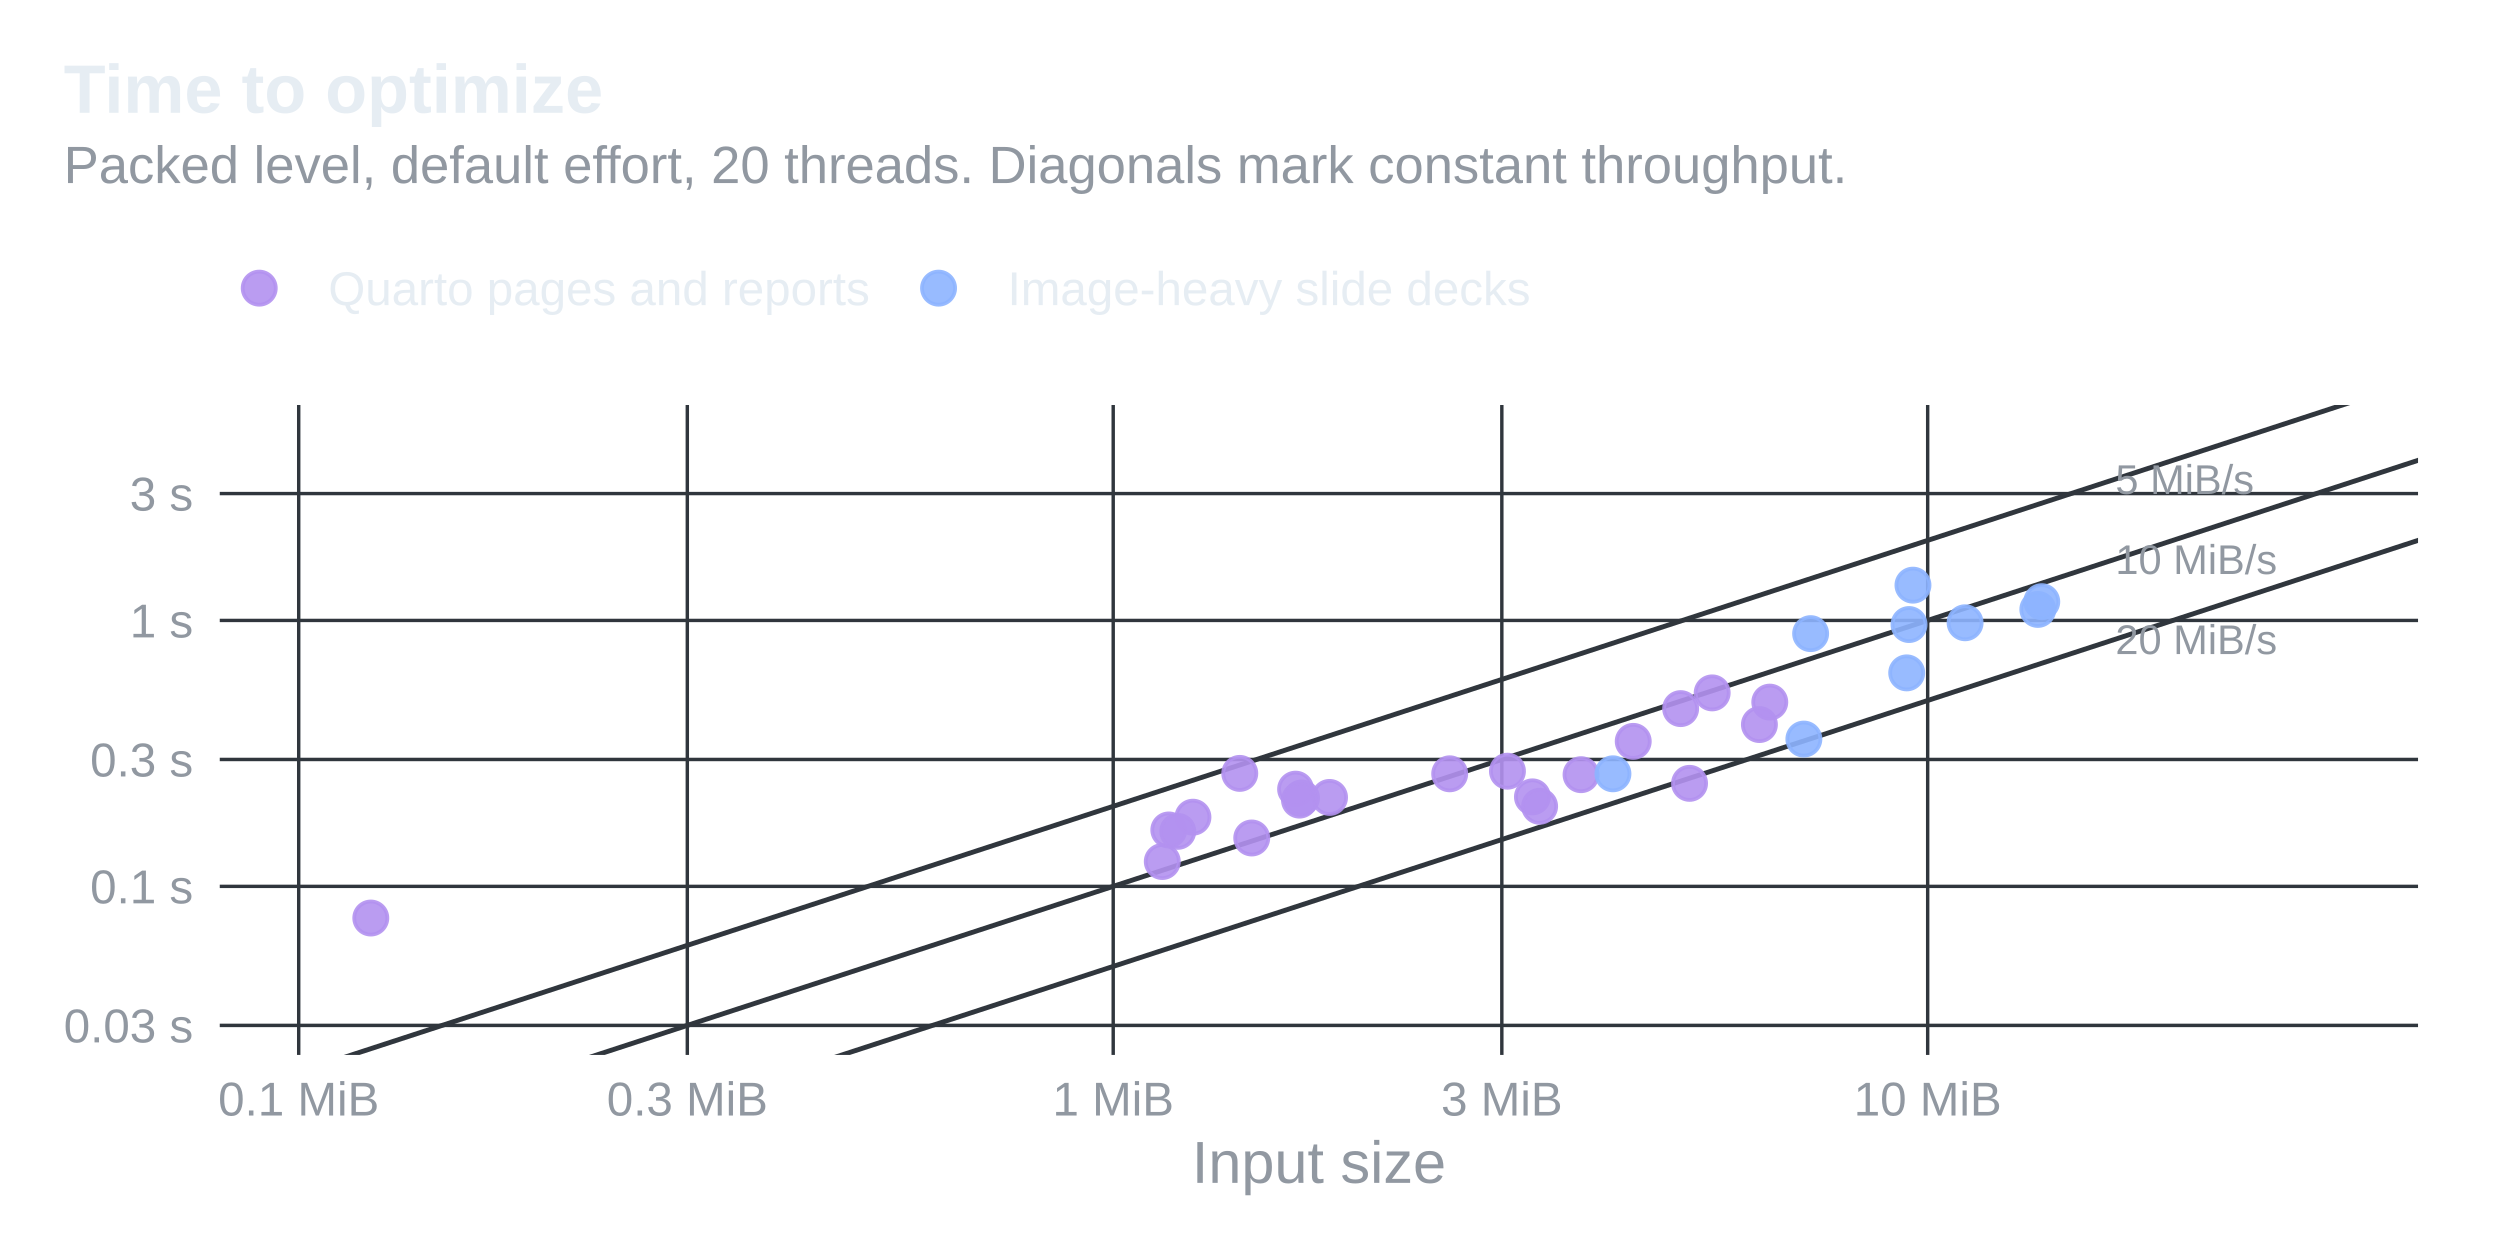
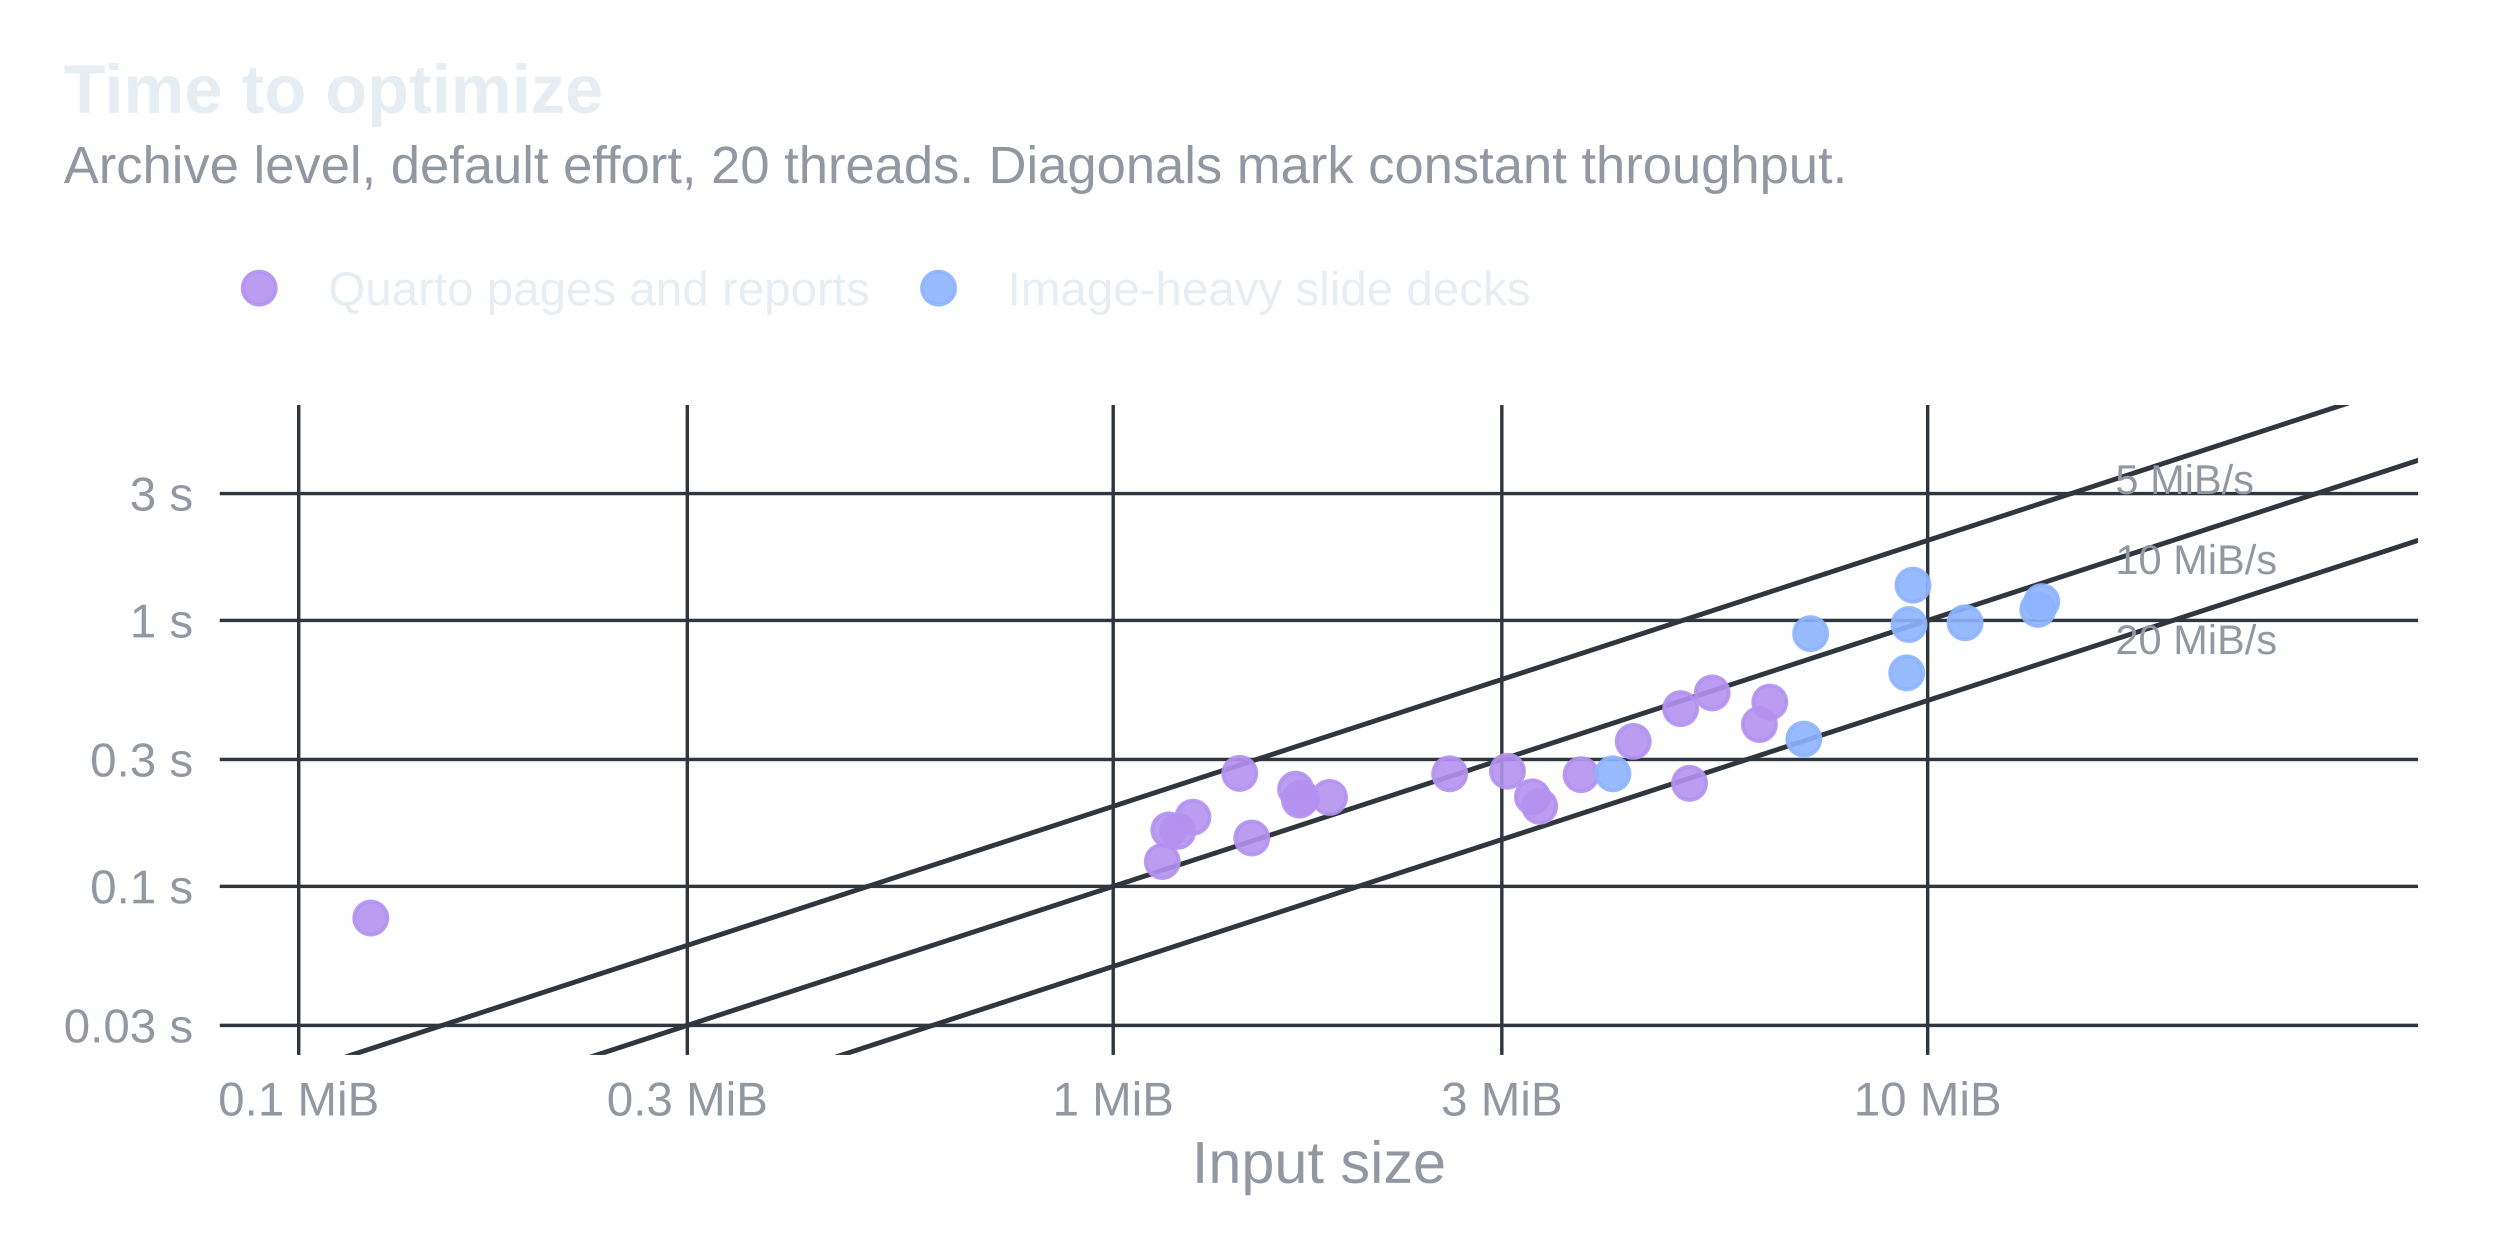
<svg xmlns="http://www.w3.org/2000/svg" width="547.20pt" height="273.60pt" viewBox="0 0 547.20 273.60">
  <g class="svglite">
    <defs>
      <style type="text/css">
    .svglite line, .svglite polyline, .svglite polygon, .svglite path, .svglite rect, .svglite circle {
      fill: none;
      stroke: #000000;
      stroke-linecap: round;
      stroke-linejoin: round;
      stroke-miterlimit: 10.00;
    }
    .svglite text {
      white-space: pre;
    }
    .svglite g.glyphgroup path {
      fill: inherit;
      stroke: none;
    }
  </style>
    </defs>
    <rect width="100%" height="100%" style="stroke: none; fill: none;" />
    <defs>
      <clipPath id="cpMC4wMHw1NDcuMjB8MC4wMHwyNzMuNjA=">
        <rect x="0.00" y="0.00" width="547.20" height="273.60" />
      </clipPath>
    </defs>
    <g clip-path="url(#cpMC4wMHw1NDcuMjB8MC4wMHwyNzMuNjA=)">
      <rect x="0.00" y="-0" width="547.20" height="273.60" style="stroke-width: 1.26; stroke: none;" />
    </g>
    <defs>
      <clipPath id="cpNDguMTB8NTI5LjI3fDg4LjY1fDIzMC45MQ==">
        <rect x="48.10" y="88.65" width="481.16" height="142.26" />
      </clipPath>
    </defs>
    <g clip-path="url(#cpNDguMTB8NTI5LjI3fDg4LjY1fDIzMC45MQ==)">
      <rect x="48.10" y="88.65" width="481.16" height="142.26" style="stroke-width: 1.26; stroke: none;" />
      <polyline points="48.10,224.44 529.27,224.44 " style="stroke-width: 0.75; stroke: #30363D; stroke-linecap: butt;" />
      <polyline points="48.10,194.01 529.27,194.01 " style="stroke-width: 0.75; stroke: #30363D; stroke-linecap: butt;" />
      <polyline points="48.10,166.23 529.27,166.23 " style="stroke-width: 0.75; stroke: #30363D; stroke-linecap: butt;" />
      <polyline points="48.10,135.80 529.27,135.80 " style="stroke-width: 0.75; stroke: #30363D; stroke-linecap: butt;" />
      <polyline points="48.10,108.03 529.27,108.03 " style="stroke-width: 0.75; stroke: #30363D; stroke-linecap: butt;" />
      <polyline points="65.38,230.91 65.38,88.65 " style="stroke-width: 0.75; stroke: #30363D; stroke-linecap: butt;" />
      <polyline points="150.44,230.91 150.44,88.65 " style="stroke-width: 0.75; stroke: #30363D; stroke-linecap: butt;" />
      <polyline points="243.66,230.91 243.66,88.65 " style="stroke-width: 0.75; stroke: #30363D; stroke-linecap: butt;" />
      <polyline points="328.72,230.91 328.72,88.65 " style="stroke-width: 0.75; stroke: #30363D; stroke-linecap: butt;" />
      <polyline points="421.93,230.91 421.93,88.65 " style="stroke-width: 0.75; stroke: #30363D; stroke-linecap: butt;" />
      <line x1="-358.75" y1="373.16" x2="948.40" y2="-53.61" style="stroke-width: 1.07; stroke: #30363D; stroke-linecap: butt;" />
      <line x1="-305.08" y1="373.16" x2="1002.06" y2="-53.61" style="stroke-width: 1.07; stroke: #30363D; stroke-linecap: butt;" />
      <line x1="-251.41" y1="373.16" x2="1010.43" y2="-38.82" style="stroke-width: 1.07; stroke: #30363D; stroke-linecap: butt;" />
      <text x="463.02" y="108.12" style="font-size: 9.10px;fill: #9198A1; font-family: &quot;Arial&quot;;" textLength="30.33px" lengthAdjust="spacingAndGlyphs">5 MiB/s</text>
      <text x="463.02" y="125.64" style="font-size: 9.10px;fill: #9198A1; font-family: &quot;Arial&quot;;" textLength="35.39px" lengthAdjust="spacingAndGlyphs">10 MiB/s</text>
      <text x="463.02" y="143.16" style="font-size: 9.10px;fill: #9198A1; font-family: &quot;Arial&quot;;" textLength="35.39px" lengthAdjust="spacingAndGlyphs">20 MiB/s</text>
      <circle cx="254.40" cy="188.57" r="3.62" style="stroke-width: 0.84; stroke: #B392F0; stroke-opacity: 0.90; fill: #B392F0; fill-opacity: 0.90;" />
      <circle cx="273.98" cy="183.42" r="3.62" style="stroke-width: 0.84; stroke: #B392F0; stroke-opacity: 0.90; fill: #B392F0; fill-opacity: 0.90;" />
      <circle cx="387.37" cy="153.68" r="3.62" style="stroke-width: 0.84; stroke: #B392F0; stroke-opacity: 0.90; fill: #B392F0; fill-opacity: 0.90;" />
      <circle cx="271.36" cy="169.28" r="3.62" style="stroke-width: 0.84; stroke: #B392F0; stroke-opacity: 0.90; fill: #B392F0; fill-opacity: 0.90;" />
      <circle cx="357.48" cy="162.27" r="3.62" style="stroke-width: 0.84; stroke: #B392F0; stroke-opacity: 0.90; fill: #B392F0; fill-opacity: 0.90;" />
      <circle cx="317.31" cy="169.37" r="3.62" style="stroke-width: 0.84; stroke: #B392F0; stroke-opacity: 0.90; fill: #B392F0; fill-opacity: 0.90;" />
      <circle cx="284.88" cy="174.66" r="3.62" style="stroke-width: 0.84; stroke: #B392F0; stroke-opacity: 0.90; fill: #B392F0; fill-opacity: 0.90;" />
      <circle cx="255.83" cy="181.66" r="3.62" style="stroke-width: 0.84; stroke: #B392F0; stroke-opacity: 0.90; fill: #B392F0; fill-opacity: 0.90;" />
      <circle cx="283.58" cy="172.73" r="3.62" style="stroke-width: 0.84; stroke: #B392F0; stroke-opacity: 0.90; fill: #B392F0; fill-opacity: 0.90;" />
      <circle cx="284.43" cy="175.13" r="3.62" style="stroke-width: 0.84; stroke: #B392F0; stroke-opacity: 0.90; fill: #B392F0; fill-opacity: 0.90;" />
      <circle cx="261.11" cy="178.87" r="3.62" style="stroke-width: 0.84; stroke: #B392F0; stroke-opacity: 0.90; fill: #B392F0; fill-opacity: 0.90;" />
      <circle cx="374.76" cy="151.66" r="3.62" style="stroke-width: 0.84; stroke: #B392F0; stroke-opacity: 0.90; fill: #B392F0; fill-opacity: 0.90;" />
      <circle cx="346.06" cy="169.56" r="3.62" style="stroke-width: 0.84; stroke: #B392F0; stroke-opacity: 0.90; fill: #B392F0; fill-opacity: 0.90;" />
      <circle cx="385.10" cy="158.59" r="3.62" style="stroke-width: 0.84; stroke: #B392F0; stroke-opacity: 0.90; fill: #B392F0; fill-opacity: 0.90;" />
      <circle cx="291.01" cy="174.54" r="3.62" style="stroke-width: 0.84; stroke: #B392F0; stroke-opacity: 0.90; fill: #B392F0; fill-opacity: 0.90;" />
      <circle cx="335.42" cy="174.42" r="3.62" style="stroke-width: 0.84; stroke: #B392F0; stroke-opacity: 0.90; fill: #B392F0; fill-opacity: 0.90;" />
      <circle cx="257.79" cy="181.97" r="3.62" style="stroke-width: 0.84; stroke: #B392F0; stroke-opacity: 0.90; fill: #B392F0; fill-opacity: 0.90;" />
      <circle cx="369.81" cy="171.46" r="3.62" style="stroke-width: 0.84; stroke: #B392F0; stroke-opacity: 0.90; fill: #B392F0; fill-opacity: 0.90;" />
      <circle cx="81.16" cy="200.94" r="3.62" style="stroke-width: 0.84; stroke: #B392F0; stroke-opacity: 0.90; fill: #B392F0; fill-opacity: 0.90;" />
      <circle cx="367.86" cy="155.10" r="3.62" style="stroke-width: 0.84; stroke: #B392F0; stroke-opacity: 0.90; fill: #B392F0; fill-opacity: 0.90;" />
      <circle cx="336.99" cy="176.48" r="3.62" style="stroke-width: 0.84; stroke: #B392F0; stroke-opacity: 0.90; fill: #B392F0; fill-opacity: 0.90;" />
      <circle cx="329.95" cy="168.80" r="3.62" style="stroke-width: 0.84; stroke: #B392F0; stroke-opacity: 0.90; fill: #B392F0; fill-opacity: 0.90;" />
      <circle cx="418.71" cy="128.08" r="3.62" style="stroke-width: 0.84; stroke: #8DB4FF; stroke-opacity: 0.90; fill: #8DB4FF; fill-opacity: 0.90;" />
      <circle cx="446.04" cy="133.39" r="3.62" style="stroke-width: 0.84; stroke: #8DB4FF; stroke-opacity: 0.90; fill: #8DB4FF; fill-opacity: 0.90;" />
      <circle cx="417.85" cy="136.70" r="3.62" style="stroke-width: 0.84; stroke: #8DB4FF; stroke-opacity: 0.90; fill: #8DB4FF; fill-opacity: 0.90;" />
      <circle cx="446.90" cy="131.70" r="3.62" style="stroke-width: 0.84; stroke: #8DB4FF; stroke-opacity: 0.90; fill: #8DB4FF; fill-opacity: 0.90;" />
      <circle cx="430.12" cy="136.31" r="3.62" style="stroke-width: 0.84; stroke: #8DB4FF; stroke-opacity: 0.90; fill: #8DB4FF; fill-opacity: 0.90;" />
      <circle cx="417.34" cy="147.28" r="3.62" style="stroke-width: 0.84; stroke: #8DB4FF; stroke-opacity: 0.90; fill: #8DB4FF; fill-opacity: 0.90;" />
      <circle cx="396.31" cy="138.69" r="3.62" style="stroke-width: 0.84; stroke: #8DB4FF; stroke-opacity: 0.90; fill: #8DB4FF; fill-opacity: 0.90;" />
      <circle cx="394.83" cy="161.77" r="3.62" style="stroke-width: 0.84; stroke: #8DB4FF; stroke-opacity: 0.90; fill: #8DB4FF; fill-opacity: 0.90;" />
      <circle cx="353.04" cy="169.37" r="3.62" style="stroke-width: 0.84; stroke: #8DB4FF; stroke-opacity: 0.90; fill: #8DB4FF; fill-opacity: 0.90;" />
    </g>
    <g clip-path="url(#cpMC4wMHw1NDcuMjB8MC4wMHwyNzMuNjA=)">
      <text x="42.28" y="228.16" text-anchor="end" style="font-size: 10.40px;fill: #9198A1; font-family: &quot;Arial&quot;;" textLength="28.33px" lengthAdjust="spacingAndGlyphs">0.03 s</text>
      <text x="42.28" y="197.72" text-anchor="end" style="font-size: 10.40px;fill: #9198A1; font-family: &quot;Arial&quot;;" textLength="22.55px" lengthAdjust="spacingAndGlyphs">0.1 s</text>
      <text x="42.28" y="169.95" text-anchor="end" style="font-size: 10.40px;fill: #9198A1; font-family: &quot;Arial&quot;;" textLength="22.55px" lengthAdjust="spacingAndGlyphs">0.3 s</text>
      <text x="42.28" y="139.52" text-anchor="end" style="font-size: 10.40px;fill: #9198A1; font-family: &quot;Arial&quot;;" textLength="13.88px" lengthAdjust="spacingAndGlyphs">1 s</text>
      <text x="42.28" y="111.75" text-anchor="end" style="font-size: 10.40px;fill: #9198A1; font-family: &quot;Arial&quot;;" textLength="13.88px" lengthAdjust="spacingAndGlyphs">3 s</text>
      <text x="65.38" y="244.17" text-anchor="middle" style="font-size: 10.40px;fill: #9198A1; font-family: &quot;Arial&quot;;" textLength="35.25px" lengthAdjust="spacingAndGlyphs">0.1 MiB</text>
      <text x="150.44" y="244.17" text-anchor="middle" style="font-size: 10.40px;fill: #9198A1; font-family: &quot;Arial&quot;;" textLength="35.25px" lengthAdjust="spacingAndGlyphs">0.3 MiB</text>
      <text x="243.66" y="244.17" text-anchor="middle" style="font-size: 10.40px;fill: #9198A1; font-family: &quot;Arial&quot;;" textLength="26.58px" lengthAdjust="spacingAndGlyphs">1 MiB</text>
      <text x="328.72" y="244.17" text-anchor="middle" style="font-size: 10.40px;fill: #9198A1; font-family: &quot;Arial&quot;;" textLength="26.58px" lengthAdjust="spacingAndGlyphs">3 MiB</text>
      <text x="421.93" y="244.17" text-anchor="middle" style="font-size: 10.40px;fill: #9198A1; font-family: &quot;Arial&quot;;" textLength="32.36px" lengthAdjust="spacingAndGlyphs">10 MiB</text>
      <text x="288.69" y="258.91" text-anchor="middle" style="font-size: 13.00px;fill: #9198A1; font-family: &quot;Arial&quot;;" textLength="55.66px" lengthAdjust="spacingAndGlyphs">Input size</text>
      <circle cx="56.74" cy="63.07" r="3.62" style="stroke-width: 0.84; stroke: #B392F0; stroke-opacity: 0.90; fill: #B392F0; fill-opacity: 0.90;" />
      <circle cx="205.43" cy="63.07" r="3.62" style="stroke-width: 0.84; stroke: #8DB4FF; stroke-opacity: 0.90; fill: #8DB4FF; fill-opacity: 0.90;" />
      <text x="71.86" y="66.79" style="font-size: 10.40px;fill: #E6EDF3; font-family: &quot;Arial&quot;;" textLength="118.45px" lengthAdjust="spacingAndGlyphs">Quarto pages and reports</text>
      <text x="220.54" y="66.79" style="font-size: 10.40px;fill: #E6EDF3; font-family: &quot;Arial&quot;;" textLength="114.44px" lengthAdjust="spacingAndGlyphs">Image-heavy slide decks</text>
-       <text x="13.95" y="40.07" style="font-size: 11.50px;fill: #9198A1; font-family: &quot;Arial&quot;;" textLength="390.08px" lengthAdjust="spacingAndGlyphs">Packed level, default effort, 20 threads. Diagonals mark constant throughput.</text>
+       <text x="13.95" y="40.07" style="font-size: 11.50px;fill: #9198A1; font-family: &quot;Arial&quot;;" textLength="390.08px" lengthAdjust="spacingAndGlyphs">Archive level, default effort, 20 threads. Diagonals mark constant throughput.</text>
      <text x="13.95" y="24.69" style="font-size: 15.00px; font-weight: bold;fill: #E6EDF3; font-family: &quot;Arial&quot;;" textLength="118.09px" lengthAdjust="spacingAndGlyphs">Time to optimize</text>
    </g>
  </g>
</svg>
